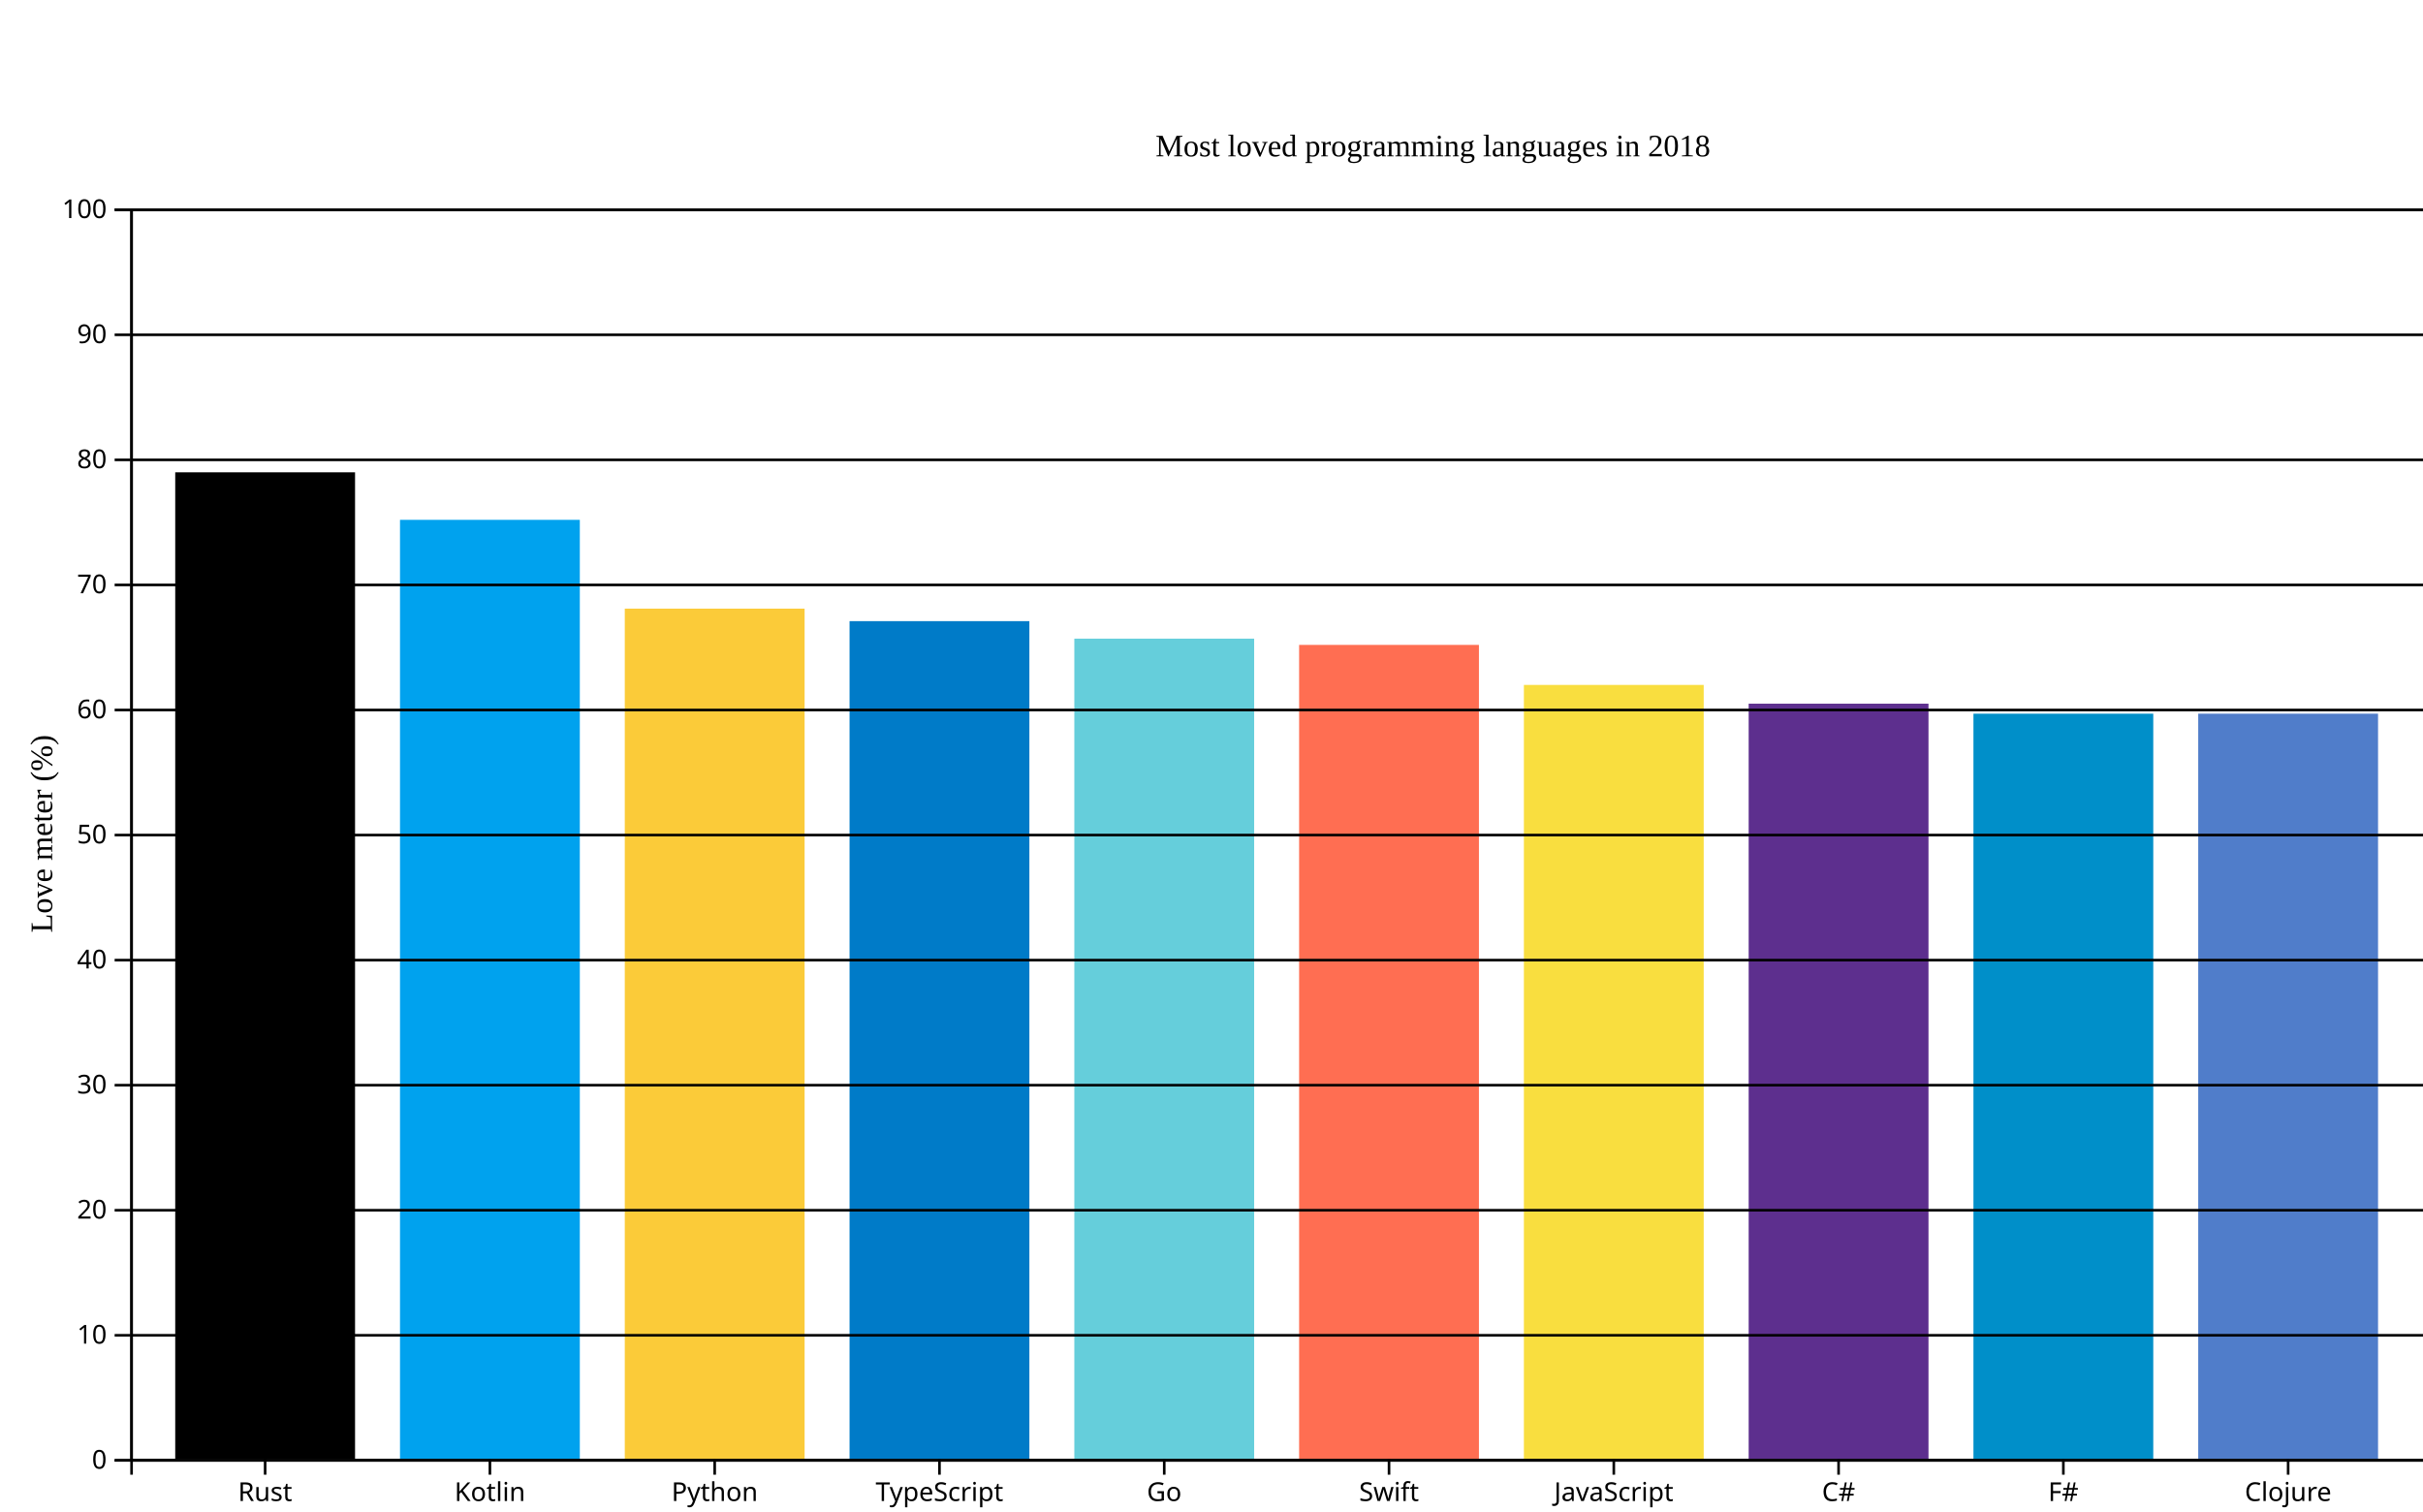
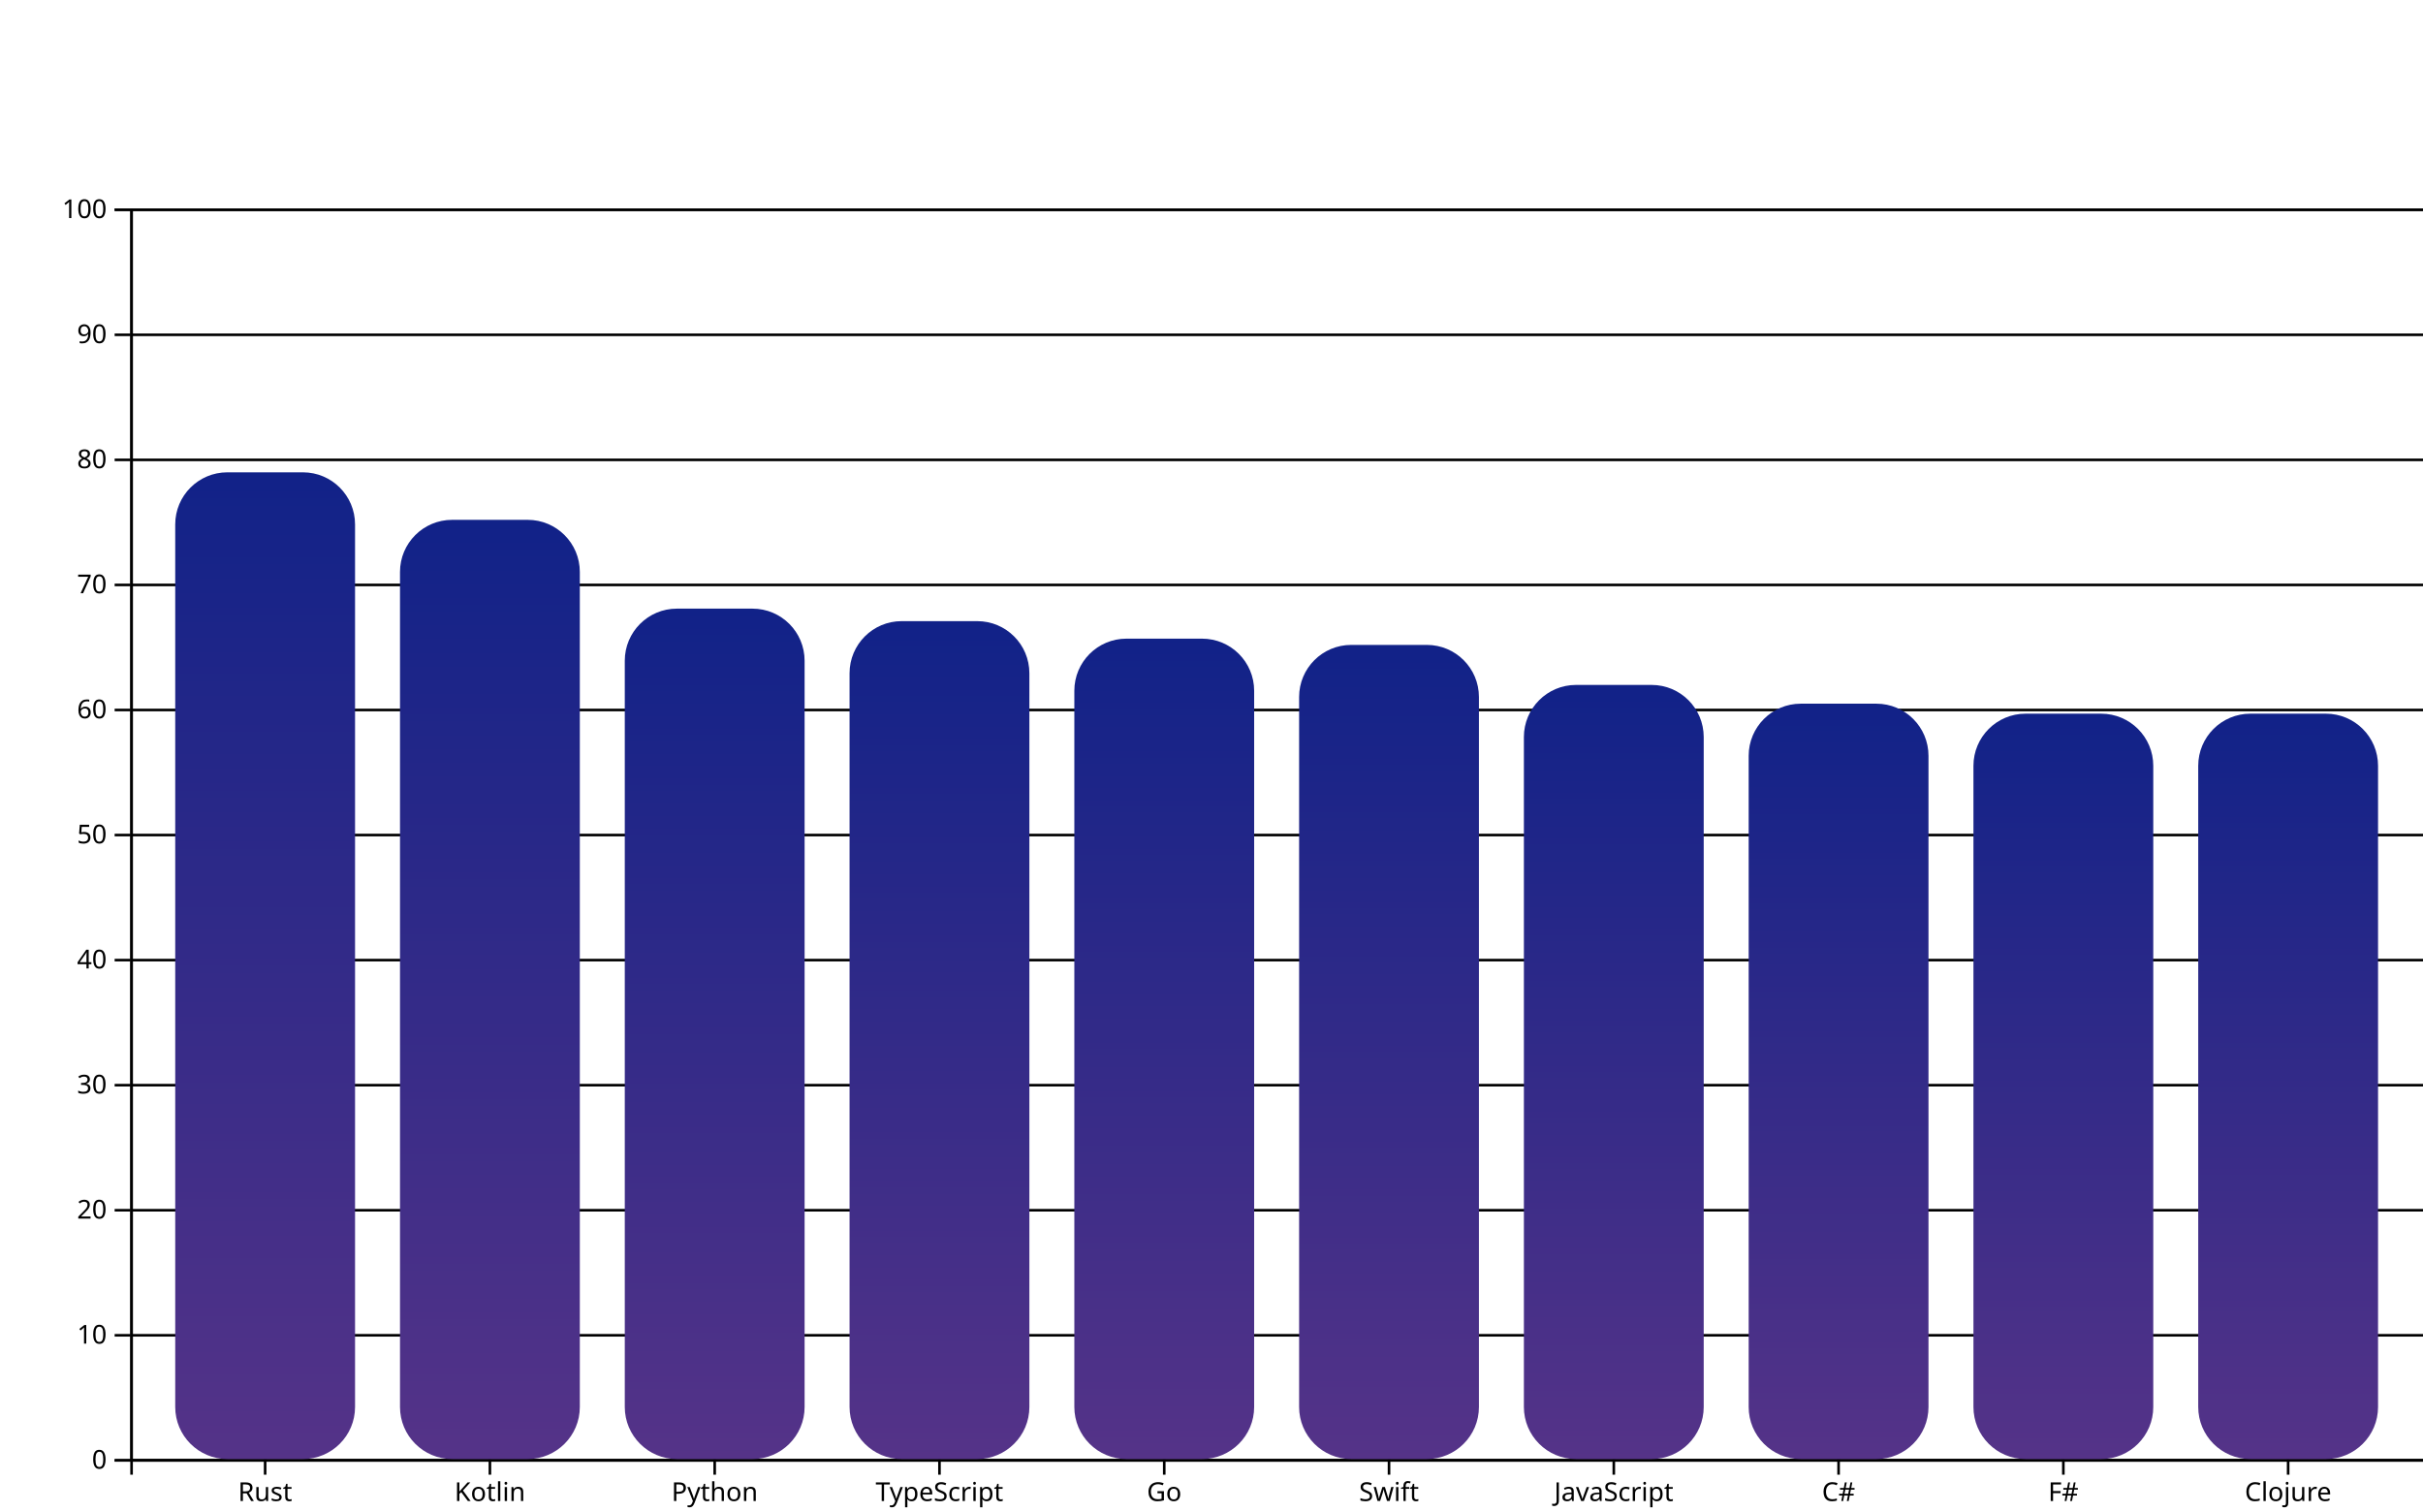
<svg xmlns="http://www.w3.org/2000/svg" viewBox="-50,-80,930,580" width="930" height="580">
  <g transform="translate(60, 60)" />
  <g transform="translate(0, 480)" fill="none" font-size="10" font-family="sans-serif" text-anchor="middle">
    <path class="domain" stroke="currentColor" d="M0.5,6V0.5H880.5V6" />
    <g class="tick" opacity="1" transform="translate(51.76471,0)">
      <line stroke="currentColor" y2="6" />
      <text fill="currentColor" y="9" dy="0.71em">Rust</text>
    </g>
    <g class="tick" opacity="1" transform="translate(138.0392,0)">
      <line stroke="currentColor" y2="6" />
      <text fill="currentColor" y="9" dy="0.71em">Kotlin</text>
    </g>
    <g class="tick" opacity="1" transform="translate(224.3137,0)">
      <line stroke="currentColor" y2="6" />
      <text fill="currentColor" y="9" dy="0.71em">Python</text>
    </g>
    <g class="tick" opacity="1" transform="translate(310.5882,0)">
      <line stroke="currentColor" y2="6" />
      <text fill="currentColor" y="9" dy="0.71em">TypeScript</text>
    </g>
    <g class="tick" opacity="1" transform="translate(396.8627,0)">
      <line stroke="currentColor" y2="6" />
      <text fill="currentColor" y="9" dy="0.71em">Go</text>
    </g>
    <g class="tick" opacity="1" transform="translate(483.1373,0)">
      <line stroke="currentColor" y2="6" />
      <text fill="currentColor" y="9" dy="0.71em">Swift</text>
    </g>
    <g class="tick" opacity="1" transform="translate(569.4118,0)">
      <line stroke="currentColor" y2="6" />
      <text fill="currentColor" y="9" dy="0.71em">JavaScript</text>
    </g>
    <g class="tick" opacity="1" transform="translate(655.6863,0)">
      <line stroke="currentColor" y2="6" />
      <text fill="currentColor" y="9" dy="0.71em">C#</text>
    </g>
    <g class="tick" opacity="1" transform="translate(741.9608,0)">
      <line stroke="currentColor" y2="6" />
      <text fill="currentColor" y="9" dy="0.71em">F#</text>
    </g>
    <g class="tick" opacity="1" transform="translate(828.2353,0)">
      <line stroke="currentColor" y2="6" />
      <text fill="currentColor" y="9" dy="0.71em">Clojure</text>
    </g>
  </g>
  <g fill="none" font-size="10" font-family="sans-serif" text-anchor="end">
    <path class="domain" stroke="currentColor" d="M-6,480.5H0.5V0.5H-6" />
    <g class="tick" opacity="1" transform="translate(0,480.5)">
      <line stroke="currentColor" x2="-6" />
      <text fill="currentColor" x="-9" dy="0.32em">0</text>
    </g>
    <g class="tick" opacity="1" transform="translate(0,432.5)">
      <line stroke="currentColor" x2="-6" />
      <text fill="currentColor" x="-9" dy="0.32em">10</text>
    </g>
    <g class="tick" opacity="1" transform="translate(0,384.5)">
      <line stroke="currentColor" x2="-6" />
      <text fill="currentColor" x="-9" dy="0.32em">20</text>
    </g>
    <g class="tick" opacity="1" transform="translate(0,336.5)">
      <line stroke="currentColor" x2="-6" />
      <text fill="currentColor" x="-9" dy="0.32em">30</text>
    </g>
    <g class="tick" opacity="1" transform="translate(0,288.5)">
      <line stroke="currentColor" x2="-6" />
      <text fill="currentColor" x="-9" dy="0.32em">40</text>
    </g>
    <g class="tick" opacity="1" transform="translate(0,240.5)">
      <line stroke="currentColor" x2="-6" />
      <text fill="currentColor" x="-9" dy="0.32em">50</text>
    </g>
    <g class="tick" opacity="1" transform="translate(0,192.5)">
      <line stroke="currentColor" x2="-6" />
      <text fill="currentColor" x="-9" dy="0.32em">60</text>
    </g>
    <g class="tick" opacity="1" transform="translate(0,144.5)">
      <line stroke="currentColor" x2="-6" />
      <text fill="currentColor" x="-9" dy="0.32em">70</text>
    </g>
    <g class="tick" opacity="1" transform="translate(0,96.5)">
      <line stroke="currentColor" x2="-6" />
      <text fill="currentColor" x="-9" dy="0.32em">80</text>
    </g>
    <g class="tick" opacity="1" transform="translate(0,48.5)">
      <line stroke="currentColor" x2="-6" />
      <text fill="currentColor" x="-9" dy="0.32em">90</text>
    </g>
    <g class="tick" opacity="1" transform="translate(0,0.5)">
      <line stroke="currentColor" x2="-6" />
      <text fill="currentColor" x="-9" dy="0.32em">100</text>
    </g>
  </g>
-   <rect x="17.255" y="101.28" height="378.72" width="69.02" style="fill: #000000;" />
-   <rect x="103.529" y="119.52" height="360.48" width="69.02" style="fill: #00a2ee;" />
-   <rect x="189.804" y="153.6" height="326.4" width="69.02" style="fill: #fbcb39;" />
-   <rect x="276.078" y="158.4" height="321.6" width="69.02" style="fill: #007bc8;" />
-   <rect x="362.353" y="165.12" height="314.88" width="69.02" style="fill: #65cedb;" />
-   <rect x="448.627" y="167.52" height="312.48" width="69.02" style="fill: #ff6e52;" />
-   <rect x="534.902" y="182.88" height="297.12" width="69.02" style="fill: #f9de3f;" />
-   <rect x="621.176" y="190.08" height="289.92" width="69.02" style="fill: #5d2f8e;" />
-   <rect x="707.451" y="193.92" height="286.08" width="69.02" style="fill: #008fc9;" />
-   <rect x="793.725" y="193.92" height="286.08" width="69.02" style="fill: #507dca;" />
  <g class="grid" fill="none" font-size="10" font-family="sans-serif" text-anchor="end">
    <path class="domain" stroke="currentColor" d="M880,480.5H0.5V0.5H880" />
    <g class="tick" opacity="1" transform="translate(0,480.5)">
      <line stroke="currentColor" x2="880" />
      <text fill="currentColor" x="-3" dy="0.32em" />
    </g>
    <g class="tick" opacity="1" transform="translate(0,432.5)">
      <line stroke="currentColor" x2="880" />
      <text fill="currentColor" x="-3" dy="0.32em" />
    </g>
    <g class="tick" opacity="1" transform="translate(0,384.5)">
      <line stroke="currentColor" x2="880" />
      <text fill="currentColor" x="-3" dy="0.32em" />
    </g>
    <g class="tick" opacity="1" transform="translate(0,336.5)">
      <line stroke="currentColor" x2="880" />
      <text fill="currentColor" x="-3" dy="0.32em" />
    </g>
    <g class="tick" opacity="1" transform="translate(0,288.5)">
      <line stroke="currentColor" x2="880" />
      <text fill="currentColor" x="-3" dy="0.32em" />
    </g>
    <g class="tick" opacity="1" transform="translate(0,240.5)">
      <line stroke="currentColor" x2="880" />
      <text fill="currentColor" x="-3" dy="0.32em" />
    </g>
    <g class="tick" opacity="1" transform="translate(0,192.5)">
      <line stroke="currentColor" x2="880" />
      <text fill="currentColor" x="-3" dy="0.32em" />
    </g>
    <g class="tick" opacity="1" transform="translate(0,144.5)">
      <line stroke="currentColor" x2="880" />
      <text fill="currentColor" x="-3" dy="0.32em" />
    </g>
    <g class="tick" opacity="1" transform="translate(0,96.5)">
      <line stroke="currentColor" x2="880" />
      <text fill="currentColor" x="-3" dy="0.32em" />
    </g>
    <g class="tick" opacity="1" transform="translate(0,48.5)">
      <line stroke="currentColor" x2="880" />
      <text fill="currentColor" x="-3" dy="0.32em" />
    </g>
    <g class="tick" opacity="1" transform="translate(0,0.5)">
      <line stroke="currentColor" x2="880" />
      <text fill="currentColor" x="-3" dy="0.32em" />
    </g>
  </g>
-   <text x="-240" y="-30" transform="rotate(-90)" text-anchor="middle">Love meter (%)</text>
-   <text x="500" y="-20" text-anchor="middle">Most loved programming languages in 2018</text>
+   <defs>
+     <linearGradient id="grad" x1="0%" x2="0%" y1="0%" y2="100%">
+       <stop style="stop-color: rgb(17, 34, 136); stop-opacity: 100%;" offset="0%" />
+       <stop style="stop-color: rgb(85, 51, 136); stop-opacity: 100%;" offset="100%" />
+     </linearGradient>
+   </defs>
+   <rect x="17.255" y="101.28" height="378.72" width="69.02" style="fill: url(#grad);" ry="20" />
+   <rect x="103.529" y="119.52" height="360.48" width="69.02" style="fill: url(#grad);" ry="20" />
+   <rect x="189.804" y="153.6" height="326.4" width="69.02" style="fill: url(#grad);" ry="20" />
+   <rect x="276.078" y="158.4" height="321.6" width="69.02" style="fill: url(#grad);" ry="20" />
+   <rect x="362.353" y="165.12" height="314.88" width="69.02" style="fill: url(#grad);" ry="20" />
+   <rect x="448.627" y="167.52" height="312.48" width="69.02" style="fill: url(#grad);" ry="20" />
+   <rect x="534.902" y="182.88" height="297.12" width="69.02" style="fill: url(#grad);" ry="20" />
+   <rect x="621.176" y="190.08" height="289.92" width="69.02" style="fill: url(#grad);" ry="20" />
+   <rect x="707.451" y="193.92" height="286.08" width="69.02" style="fill: url(#grad);" ry="20" />
+   <rect x="793.725" y="193.92" height="286.08" width="69.02" style="fill: url(#grad);" ry="20" />
</svg>
